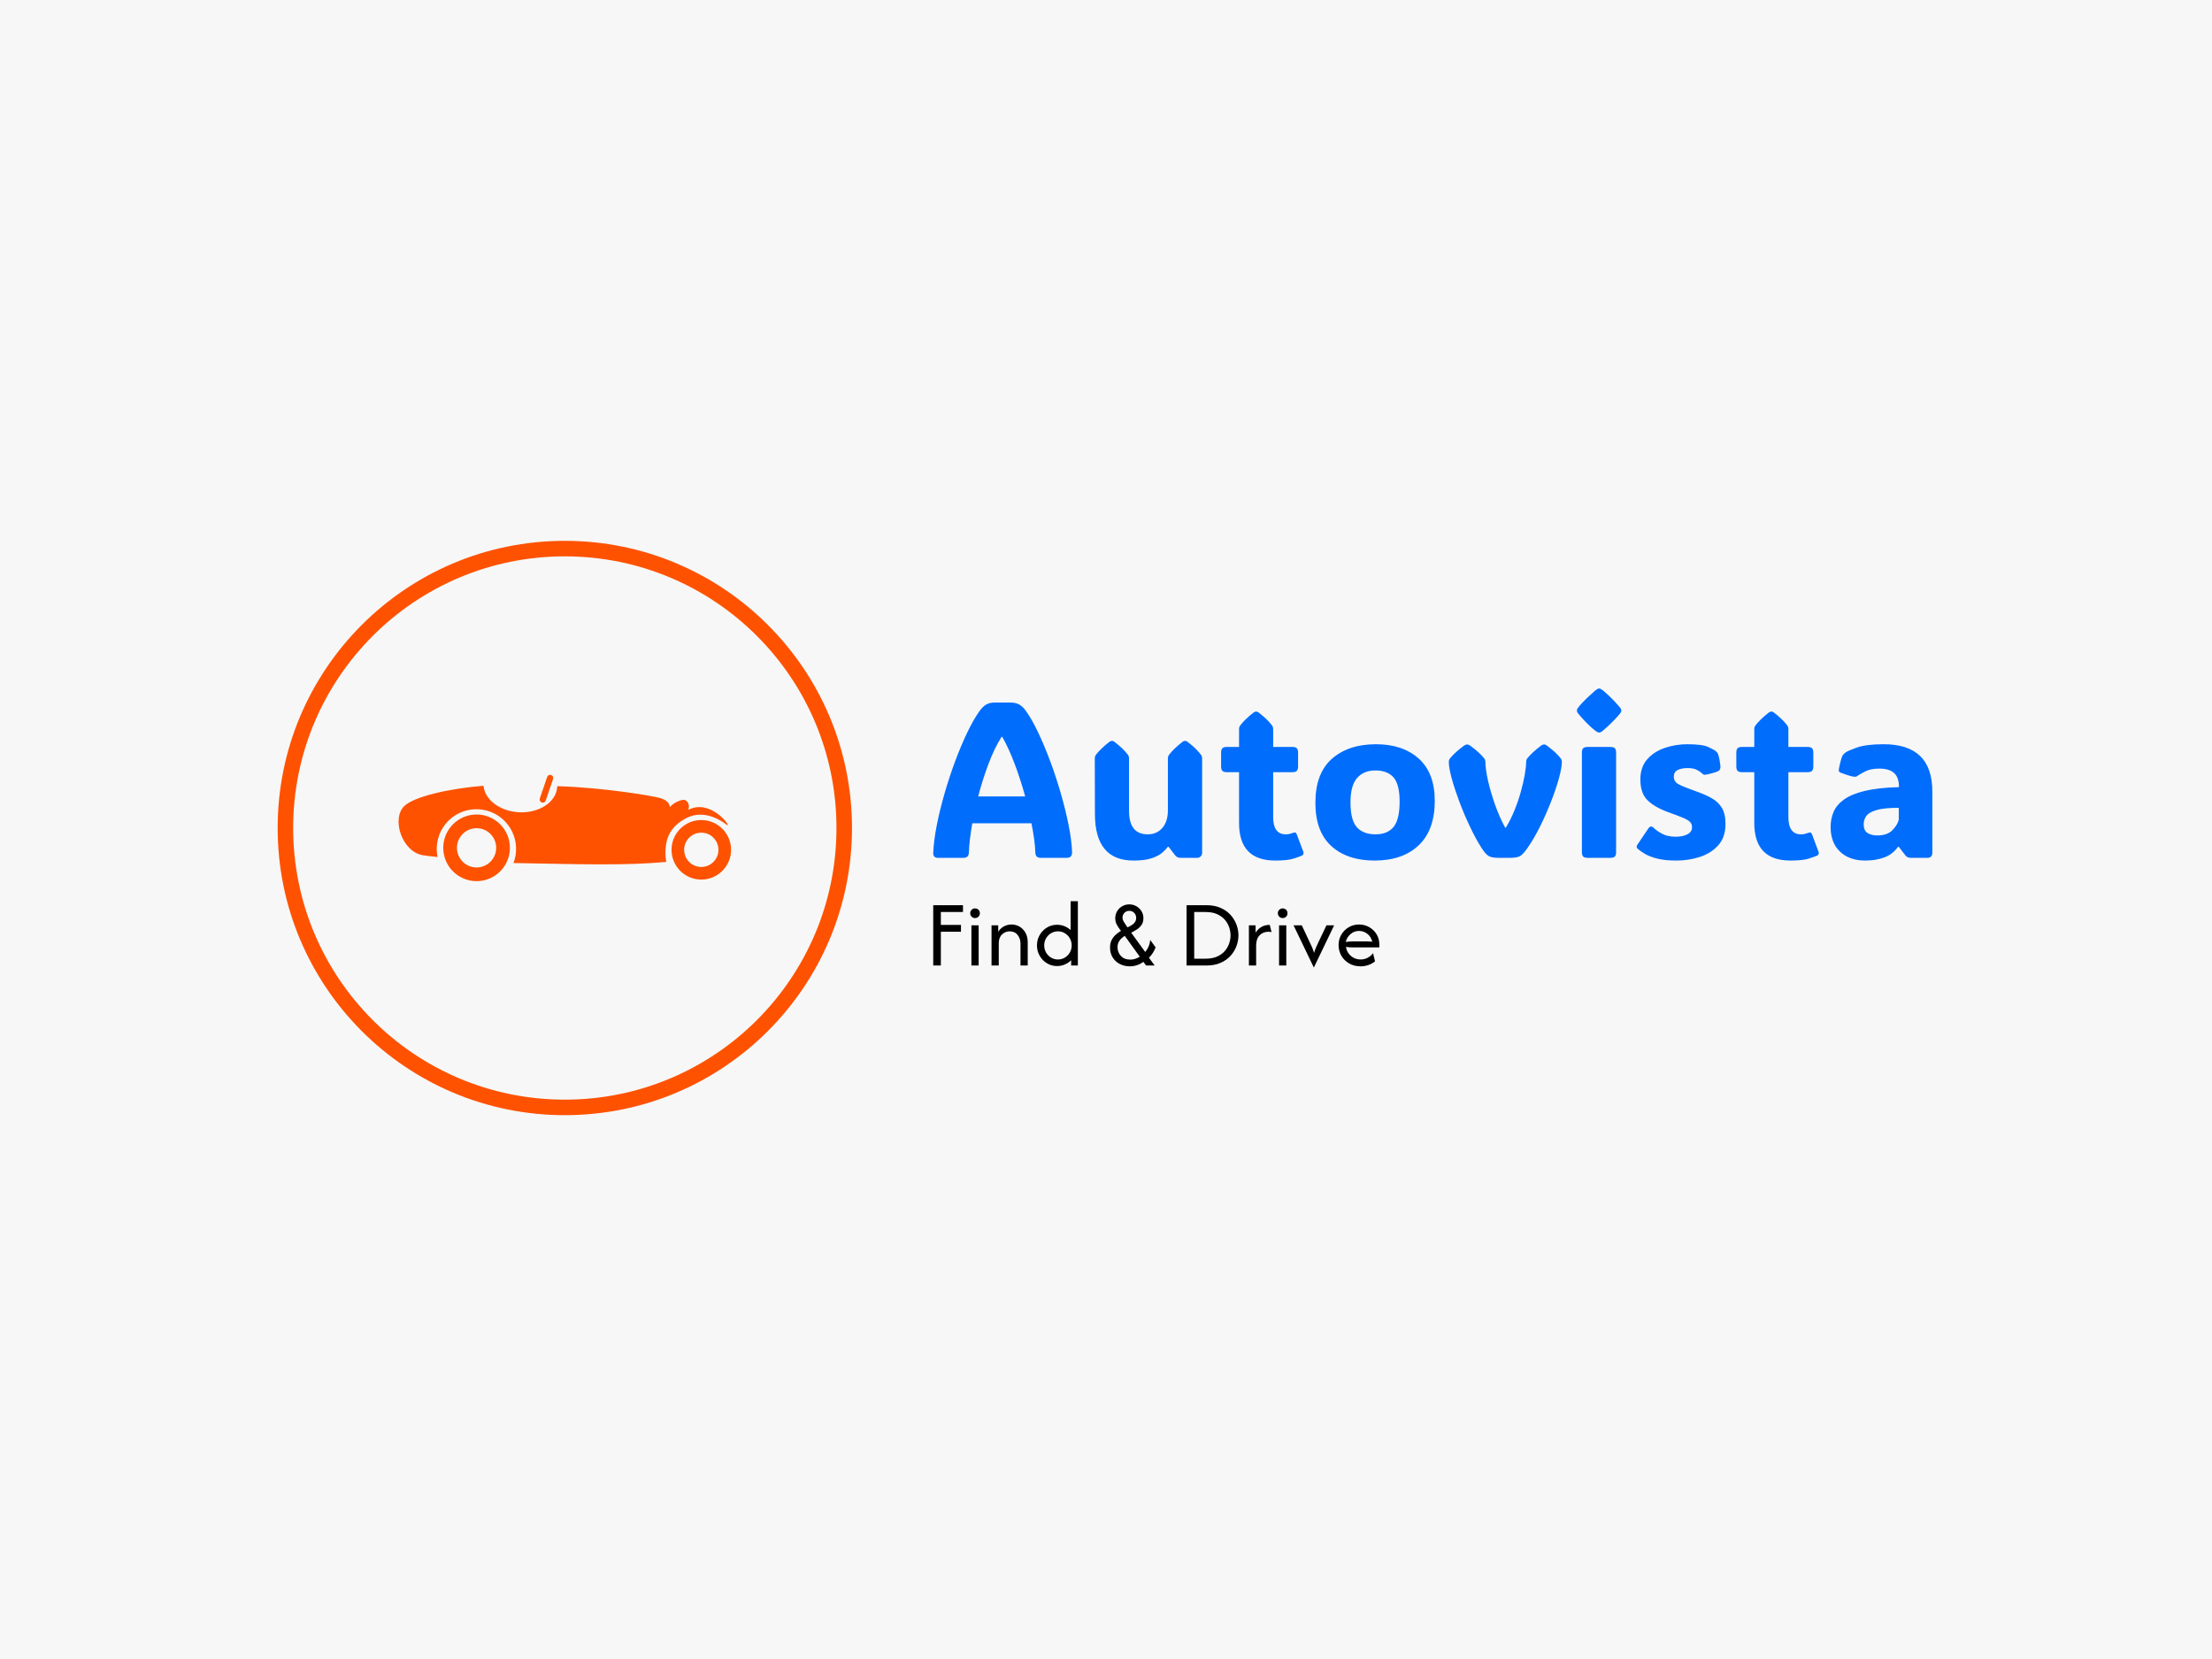
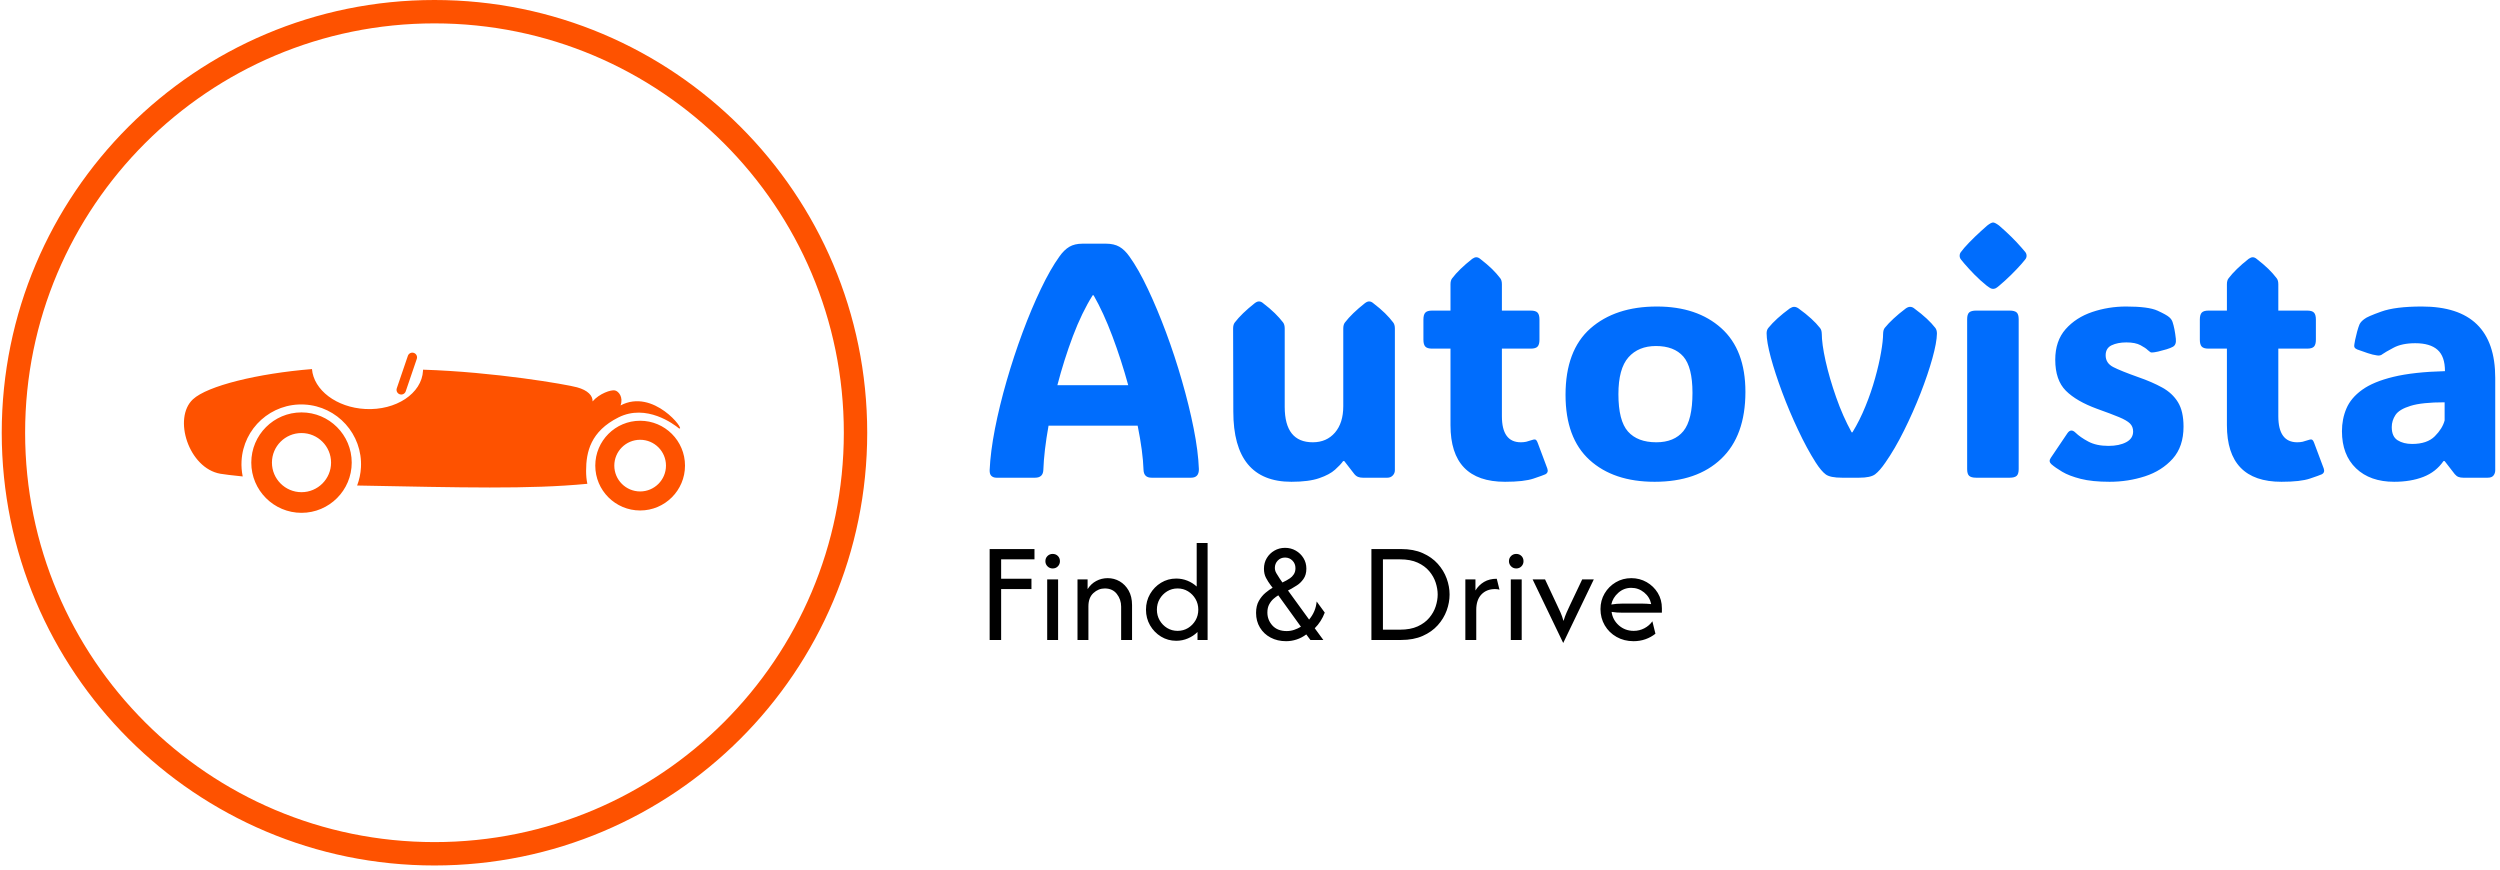
- <svg xmlns="http://www.w3.org/2000/svg" version="1.1" width="2000" height="1500" viewBox="0 0 2000 1500">
-   <rect width="2000" height="1500" fill="#f7f7f7" />
-   <g transform="matrix(0.75,0,0,0.75,249.0909,487.6438)">
+ <svg xmlns="http://www.w3.org/2000/svg" version="1.1" width="2000" height="696" viewBox="0 0 2000 696">
+   <g transform="matrix(1,0,0,1,-1.212121,-1.808294)">
    <svg viewBox="0 0 396 138" data-background-color="#f7f7f7" preserveAspectRatio="xMidYMid meet" height="696" width="2000">
      <g id="tight-bounds" transform="matrix(1,0,0,1,0.24,0.358541)">
        <svg viewBox="0 0 395.52 137.283" height="137.283" width="395.52">
          <g>
            <svg viewBox="0 0 655.046 227.363" height="137.283" width="395.52">
              <g transform="matrix(1,0,0,1,259.5259,58.44708)">
                <svg viewBox="0 0 395.52 110.469" height="110.469" width="395.52">
                  <g id="textblocktransform">
                    <svg viewBox="0 0 395.52 110.469" height="110.469" width="395.52" id="textblock">
                      <g>
                        <svg viewBox="0 0 395.52 68.12" height="68.12" width="395.52">
                          <g transform="matrix(1,0,0,1,0,0)">
                            <svg width="395.52" viewBox="1.829 -38.18 225.231 38.79" height="68.12" data-palette-color="#006dfd">
                              <path d="M22.75-33.08L22.75-33.08Q24.1-31.2 25.5-28.23 26.9-25.27 28.22-21.73 29.54-18.19 30.6-14.49 31.67-10.79 32.35-7.37 33.03-3.96 33.13-1.29L33.13-1.29Q33.15 0 31.96 0L31.96 0 26.05 0Q24.9 0 24.85-1.15L24.85-1.15Q24.76-3.88 23.97-7.79L23.97-7.79 10.64-7.79Q9.96-3.98 9.86-1.15L9.86-1.15Q9.81 0 8.62 0L8.62 0 2.83 0Q2.39 0 2.1-0.26 1.81-0.51 1.83-1.15L1.83-1.15Q1.95-3.86 2.62-7.31 3.3-10.77 4.37-14.48 5.44-18.19 6.76-21.74 8.08-25.29 9.5-28.25 10.91-31.2 12.26-33.08L12.26-33.08Q12.96-34.08 13.76-34.55 14.55-35.01 15.72-35.01L15.72-35.01 19.24-35.01Q20.43-35.01 21.24-34.55 22.05-34.08 22.75-33.08ZM17.38-27.29L17.24-27.29Q15.63-24.73 14.28-21.17 12.94-17.6 11.96-13.84L11.96-13.84 22.56-13.84Q21.53-17.6 20.19-21.17 18.85-24.73 17.38-27.29L17.38-27.29ZM46.97 0.61L46.97 0.61Q38.28 0.61 38.28-9.91L38.28-9.91 38.25-22.31Q38.25-22.9 38.5-23.22L38.5-23.22Q39.52-24.56 41.5-26.12L41.5-26.12Q41.84-26.37 42.11-26.37L42.11-26.37Q42.43-26.37 42.72-26.12L42.72-26.12Q43.77-25.32 44.49-24.61 45.21-23.9 45.73-23.22L45.73-23.22Q45.97-22.9 45.97-22.31L45.97-22.31 45.97-10.6Q45.97-5.3 50.17-5.3L50.17-5.3Q52.24-5.3 53.49-6.75 54.73-8.2 54.73-10.69L54.73-10.69 54.73-22.31Q54.73-22.9 54.98-23.22L54.98-23.22Q56-24.56 57.98-26.12L57.98-26.12Q58.32-26.37 58.59-26.37L58.59-26.37Q58.91-26.37 59.2-26.12L59.2-26.12Q60.25-25.32 60.97-24.61 61.69-23.9 62.2-23.22L62.2-23.22Q62.45-22.9 62.45-22.31L62.45-22.31 62.45-1.12Q62.45-0.66 62.13-0.33 61.81 0 61.33 0L61.33 0 57.66 0Q57.27 0 56.97-0.11 56.66-0.22 56.39-0.54L56.39-0.54 54.88-2.49 54.71-2.49Q54.32-1.93 53.5-1.2 52.68-0.46 51.13 0.07 49.58 0.61 46.97 0.61ZM78.93 0.61L78.93 0.61Q70.77 0.61 70.77-7.86L70.77-7.86 70.77-19.31 68.01-19.31Q67.28-19.31 67-19.62 66.72-19.92 66.72-20.65L66.72-20.65 66.72-23.66Q66.72-24.39 67-24.69 67.28-25 68.01-25L68.01-25 70.77-25 70.77-28.93Q70.77-29.52 71.02-29.83L71.02-29.83Q72.04-31.18 74.02-32.74L74.02-32.74Q74.36-32.98 74.63-32.98L74.63-32.98Q74.92-32.98 75.21-32.74L75.21-32.74Q76.26-31.93 76.98-31.23 77.7-30.52 78.22-29.83L78.22-29.83Q78.46-29.52 78.46-28.93L78.46-28.93 78.46-25 82.78-25Q83.52-25 83.8-24.69 84.08-24.39 84.08-23.66L84.08-23.66 84.08-20.65Q84.08-19.92 83.8-19.62 83.52-19.31 82.78-19.31L82.78-19.31 78.46-19.31 78.46-9.2Q78.46-5.3 81.29-5.3L81.29-5.3Q81.73-5.3 82.1-5.38 82.47-5.47 82.73-5.57L82.73-5.57Q83.25-5.76 83.45-5.71 83.66-5.66 83.83-5.18L83.83-5.18 85.25-1.39Q85.47-0.78 84.96-0.51L84.96-0.51Q84.59-0.34 83.19 0.13 81.78 0.61 78.93 0.61ZM101.31 0.61L101.31 0.61Q95.16 0.61 91.57-2.66 87.98-5.93 87.98-12.4L87.98-12.4Q87.98-19.04 91.7-22.33 95.43-25.61 101.65-25.61L101.65-25.61Q107.66-25.61 111.27-22.38 114.89-19.14 114.89-12.84L114.89-12.84Q114.89-6.27 111.27-2.83 107.66 0.61 101.31 0.61ZM101.56-5.3L101.56-5.3Q104.24-5.3 105.61-6.97 106.97-8.64 106.97-12.7L106.97-12.7Q106.97-16.55 105.6-18.13 104.22-19.7 101.51-19.7L101.51-19.7Q98.89-19.7 97.39-18.01 95.89-16.31 95.89-12.5L95.89-12.5Q95.89-8.52 97.32-6.91 98.75-5.3 101.56-5.3ZM125.41-2.27L125.41-2.27Q124.06-4.39 122.76-7.17 121.45-9.94 120.39-12.78 119.33-15.63 118.69-17.98 118.06-20.34 118.06-21.61L118.06-21.61Q118.06-22.09 118.32-22.41L118.32-22.41Q119.45-23.8 121.52-25.32L121.52-25.32Q121.89-25.56 122.18-25.56L122.18-25.56Q122.5-25.56 122.84-25.32L122.84-25.32Q123.96-24.51 124.73-23.8 125.5-23.1 126.04-22.41L126.04-22.41Q126.31-22.09 126.31-21.51L126.31-21.51 126.31-21.63Q126.31-20.04 126.88-17.47 127.46-14.89 128.46-12.04 129.46-9.18 130.78-6.79L130.78-6.79 130.9-6.79Q132-8.59 132.85-10.69 133.71-12.79 134.29-14.89 134.88-16.99 135.18-18.75 135.49-20.51 135.49-21.61L135.49-21.61 135.49-21.51Q135.49-22.09 135.73-22.41L135.73-22.41Q136.29-23.1 137.05-23.8 137.81-24.51 138.88-25.32L138.88-25.32Q139.22-25.56 139.52-25.56L139.52-25.56Q139.86-25.56 140.15-25.32L140.15-25.32Q141.25-24.51 142.01-23.8 142.76-23.1 143.3-22.41L143.3-22.41Q143.54-22.09 143.54-21.56L143.54-21.56Q143.52-20.24 142.86-17.86 142.2-15.48 141.09-12.63 139.98-9.79 138.61-7.04 137.25-4.3 135.83-2.27L135.83-2.27Q134.98-1.03 134.29-0.51 133.61 0 131.92 0L131.92 0 129.34 0Q127.58 0 126.91-0.49 126.24-0.98 125.41-2.27ZM118.06-21.51L118.06-21.63 118.06-21.61Q118.06-21.56 118.06-21.51L118.06-21.51ZM143.54-21.61L143.54-21.61 143.54-21.51 143.54-21.56Q143.54-21.58 143.54-21.61ZM146.94-33.2L146.94-33.2Q146.94-33.52 147.13-33.76 147.33-34.01 147.64-34.4L147.64-34.4Q148.33-35.18 149.23-36.05 150.13-36.91 151.06-37.72L151.06-37.72Q151.65-38.18 151.94-38.18L151.94-38.18Q152.23-38.18 152.84-37.72L152.84-37.72Q154.82-36.01 156.21-34.4L156.21-34.4Q156.53-34.03 156.74-33.78 156.95-33.52 156.95-33.2L156.95-33.2Q156.95-32.89 156.74-32.64 156.53-32.4 156.19-31.98L156.19-31.98Q155.53-31.23 154.65-30.36 153.77-29.49 152.84-28.71L152.84-28.71Q152.5-28.42 152.31-28.33 152.11-28.25 151.94-28.25L151.94-28.25Q151.77-28.25 151.59-28.33 151.4-28.42 151.01-28.71L151.01-28.71Q150.04-29.49 149.18-30.36 148.33-31.23 147.64-32.03L147.64-32.03Q147.33-32.42 147.13-32.65 146.94-32.89 146.94-33.2ZM155.77-23.71L155.77-1.29Q155.77-0.56 155.47-0.28 155.16 0 154.43 0L154.43 0 149.4 0Q148.67 0 148.36-0.28 148.06-0.56 148.06-1.29L148.06-1.29 148.06-23.71Q148.06-24.44 148.36-24.72 148.67-25 149.4-25L149.4-25 154.43-25Q155.16-25 155.47-24.72 155.77-24.44 155.77-23.71L155.77-23.71ZM169.37 0.61L169.37 0.61Q166.76 0.61 165.04 0.17 163.32-0.27 162.28-0.89 161.24-1.51 160.65-2.03L160.65-2.03Q160.21-2.44 160.56-2.95L160.56-2.95 163.05-6.64Q163.58-7.42 164.27-6.74L164.27-6.74Q164.98-6.05 166.18-5.41 167.39-4.76 169.2-4.76L169.2-4.76Q170.81-4.76 171.85-5.31 172.89-5.86 172.89-6.91L172.89-6.91Q172.89-7.64 172.42-8.11 171.96-8.57 170.79-9.06 169.61-9.55 167.51-10.3L167.51-10.3Q164.41-11.43 162.83-13.01 161.24-14.6 161.24-17.65L161.24-17.65Q161.24-20.46 162.79-22.22 164.34-23.97 166.77-24.79 169.2-25.61 171.84-25.61L171.84-25.61Q175.18-25.61 176.54-24.99 177.89-24.37 178.28-24.02L178.28-24.02Q178.65-23.71 178.79-23.29L178.79-23.29Q179.11-22.34 179.28-20.78L179.28-20.78Q179.38-19.87 178.82-19.58L178.82-19.58Q178.53-19.41 177.89-19.21 177.26-19.02 176.62-18.87 175.99-18.73 175.67-18.73L175.67-18.73Q175.57-18.73 175.46-18.79 175.35-18.85 175.08-19.09L175.08-19.09Q174.77-19.41 174-19.82 173.23-20.24 171.88-20.24L171.88-20.24Q170.57-20.24 169.67-19.81 168.78-19.38 168.78-18.31L168.78-18.31Q168.78-17.14 169.92-16.55 171.05-15.97 173.67-15.04L173.67-15.04Q175.72-14.33 177.24-13.49 178.77-12.65 179.6-11.29 180.43-9.94 180.43-7.64L180.43-7.64Q180.43-4.66 178.81-2.84 177.18-1.03 174.66-0.21 172.13 0.61 169.37 0.61ZM195.08 0.61L195.08 0.61Q186.92 0.61 186.92-7.86L186.92-7.86 186.92-19.31 184.16-19.31Q183.43-19.31 183.15-19.62 182.87-19.92 182.87-20.65L182.87-20.65 182.87-23.66Q182.87-24.39 183.15-24.69 183.43-25 184.16-25L184.16-25 186.92-25 186.92-28.93Q186.92-29.52 187.17-29.83L187.17-29.83Q188.19-31.18 190.17-32.74L190.17-32.74Q190.51-32.98 190.78-32.98L190.78-32.98Q191.07-32.98 191.36-32.74L191.36-32.74Q192.41-31.93 193.13-31.23 193.85-30.52 194.37-29.83L194.37-29.83Q194.61-29.52 194.61-28.93L194.61-28.93 194.61-25 198.93-25Q199.67-25 199.95-24.69 200.23-24.39 200.23-23.66L200.23-23.66 200.23-20.65Q200.23-19.92 199.95-19.62 199.67-19.31 198.93-19.31L198.93-19.31 194.61-19.31 194.61-9.2Q194.61-5.3 197.44-5.3L197.44-5.3Q197.88-5.3 198.25-5.38 198.62-5.47 198.88-5.57L198.88-5.57Q199.4-5.76 199.6-5.71 199.81-5.66 199.98-5.18L199.98-5.18 201.4-1.39Q201.62-0.78 201.11-0.51L201.11-0.51Q200.74-0.34 199.34 0.13 197.93 0.61 195.08 0.61ZM211.94 0.61L211.94 0.61Q208.35 0.61 206.24-1.4 204.13-3.42 204.13-6.96L204.13-6.96Q204.13-8.79 204.8-10.36 205.47-11.94 207.15-13.15 208.82-14.36 211.83-15.09 214.85-15.82 219.54-15.94L219.54-15.94Q219.54-18.16 218.42-19.14 217.31-20.12 215.09-20.12L215.09-20.12Q213.09-20.12 211.82-19.43 210.55-18.75 210.23-18.51L210.23-18.51Q209.89-18.21 209.4-18.29L209.4-18.29Q208.74-18.38 208-18.63 207.26-18.87 206.4-19.19L206.4-19.19Q206.28-19.24 206.13-19.35 205.99-19.46 205.96-19.68L205.96-19.68Q205.96-19.8 205.99-19.98 206.01-20.17 206.11-20.65L206.11-20.65Q206.21-21.14 206.4-21.86 206.6-22.58 206.77-22.97L206.77-22.97Q206.99-23.39 207.5-23.75L207.5-23.75Q207.91-24.1 210.01-24.85 212.11-25.61 216.09-25.61L216.09-25.61Q227.06-25.61 227.06-14.94L227.06-14.94 227.06-1.12Q227.06-0.66 226.8-0.33 226.54 0 225.93 0L225.93 0 222.27 0Q221.88 0 221.57-0.11 221.27-0.22 221-0.54L221-0.54 219.49-2.49 219.32-2.49Q218.19-0.85 216.3-0.12 214.41 0.61 211.94 0.61ZM214.63-5.05L214.63-5.05Q216.87-5.05 218.02-6.2 219.17-7.35 219.49-8.57L219.49-8.57 219.49-11.28Q216.09-11.28 214.4-10.75 212.7-10.23 212.14-9.39 211.58-8.54 211.58-7.57L211.58-7.57Q211.58-6.15 212.46-5.6 213.33-5.05 214.63-5.05Z" opacity="1" transform="matrix(1,0,0,1,0,0)" fill="#006dfd" class="wordmark-text-0" data-fill-palette-color="primary" id="text-0" />
                            </svg>
                          </g>
                        </svg>
                      </g>
                      <g transform="matrix(1,0,0,1,0,84.20162)">
                        <svg viewBox="0 0 176.6 26.267" height="26.267" width="176.6">
                          <g transform="matrix(1,0,0,1,0,0)">
                            <svg width="176.6" viewBox="4.38 -33.33 231.08 34.37" height="26.267" data-palette-color="#000000">
                              <path d="M8.33 0L4.38 0 4.38-31.25 19.79-31.25 19.79-27.71 8.33-27.71 8.33-21.04 18.75-21.04 18.75-17.5 8.33-17.5 8.33 0ZM27.91 0L24.16 0 24.16-20.83 27.91-20.83 27.91 0ZM26.04-24.58L26.04-24.58Q25-24.58 24.27-25.31 23.54-26.04 23.54-27.08L23.54-27.08Q23.54-28.16 24.27-28.87 25-29.58 26.04-29.58L26.04-29.58Q27.12-29.58 27.83-28.87 28.54-28.16 28.54-27.08L28.54-27.08Q28.54-26.04 27.83-25.31 27.12-24.58 26.04-24.58ZM38.33 0L34.58 0 34.58-20.83 38.05-20.83 38.05-17.47Q39.2-19.31 41.02-20.28 42.84-21.25 44.96-21.25L44.96-21.25Q47.18-21.25 49.07-20.16 50.97-19.06 52.15-17 53.33-14.93 53.33-11.98L53.33-11.98 53.33 0 49.58 0 49.58-11.46Q49.58-13.92 48.1-15.82 46.63-17.71 43.95-17.71L43.95-17.71Q41.77-17.71 40.05-16.13 38.33-14.55 38.33-11.56L38.33-11.56 38.33 0ZM68.5 0.28L68.5 0.28Q65.65 0.28 63.29-1.16 60.93-2.6 59.52-5.03 58.12-7.47 58.12-10.42L58.12-10.42Q58.12-13.37 59.52-15.8 60.93-18.23 63.29-19.67 65.65-21.11 68.5-21.11L68.5-21.11Q70.55-21.11 72.35-20.38 74.16-19.65 75.55-18.37L75.55-18.37 75.55-33.33 79.3-33.33 79.3 0 75.83 0 75.83-2.74Q74.44-1.35 72.54-0.54 70.65 0.28 68.5 0.28ZM68.99-3.13L68.99-3.13Q70.96-3.13 72.58-4.11 74.19-5.1 75.15-6.75 76.1-8.4 76.1-10.42L76.1-10.42Q76.1-12.43 75.15-14.08 74.19-15.73 72.58-16.72 70.96-17.71 68.99-17.71L68.99-17.71Q67.01-17.71 65.39-16.72 63.78-15.73 62.82-14.08 61.87-12.43 61.87-10.42L61.87-10.42Q61.87-8.4 62.82-6.75 63.78-5.1 65.39-4.11 67.01-3.13 68.99-3.13ZM106.27 0.42L106.27 0.42Q103.29 0.42 100.96-0.82 98.63-2.05 97.3-4.25 95.96-6.46 95.96-9.31L95.96-9.31Q95.96-11.74 96.91-13.42 97.87-15.1 99.21-16.22 100.54-17.33 101.65-17.95L101.65-17.95 100.96-18.85Q100.09-20 99.38-21.34 98.67-22.67 98.67-24.48L98.67-24.48Q98.67-26.53 99.64-28.14 100.61-29.76 102.26-30.71 103.91-31.67 105.93-31.67L105.93-31.67Q107.94-31.67 109.61-30.71 111.27-29.76 112.26-28.14 113.25-26.53 113.25-24.51L113.25-24.51Q113.25-22.36 112.24-20.95 111.24-19.55 110-18.77 108.77-17.99 108.08-17.6L108.08-17.6 106.93-17.01 114.19-7.01Q116.48-9.72 116.79-13.23L116.79-13.23 119.57-9.41Q118.39-6.28 116.13-4.03L116.13-4.03 119.08 0 114.64 0 113.22-1.91Q111.65-0.73 109.88-0.16 108.11 0.42 106.27 0.42ZM106.48-3.06L106.48-3.06Q107.8-3.06 109.03-3.47 110.27-3.89 111.38-4.55L111.38-4.55 103.6-15.35Q102.87-14.93 102-14.18 101.13-13.44 100.49-12.27 99.85-11.11 99.85-9.44L99.85-9.44Q99.85-6.88 101.58-4.97 103.32-3.06 106.48-3.06ZM104.08-21.11L105.02-19.76 106.45-20.49Q106.9-20.73 107.63-21.22 108.36-21.7 108.93-22.57 109.5-23.44 109.5-24.69L109.5-24.69Q109.5-26.22 108.48-27.27 107.45-28.33 105.93-28.33L105.93-28.33Q104.4-28.33 103.41-27.29 102.42-26.25 102.42-24.79L102.42-24.79Q102.42-23.82 102.92-22.97 103.43-22.12 104.08-21.11L104.08-21.11ZM145.85 0L135.61 0 135.61-31.25 145.85-31.25Q150.09-31.25 153.23-29.86 156.37-28.47 158.42-26.18 160.47-23.89 161.48-21.13 162.48-18.37 162.48-15.63L162.48-15.63Q162.48-12.88 161.48-10.12 160.47-7.36 158.42-5.07 156.37-2.78 153.23-1.39 150.09 0 145.85 0L145.85 0ZM139.57-27.71L139.57-3.54 145.43-3.54Q149.05-3.54 151.51-4.67 153.98-5.8 155.5-7.62 157.03-9.44 157.71-11.56 158.39-13.68 158.39-15.63L158.39-15.63Q158.39-17.57 157.71-19.69 157.03-21.81 155.5-23.63 153.98-25.45 151.51-26.58 149.05-27.71 145.43-27.71L145.43-27.71 139.57-27.71ZM171.65 0L167.9 0 167.9-20.83 171.37-20.83 171.37-17.01Q172.48-18.85 174.32-19.95 176.16-21.04 178.7-21.04L178.7-21.04 179.63-17.29Q178.97-17.5 178.11-17.5L178.11-17.5Q175.19-17.5 173.42-15.64 171.65-13.78 171.65-10.35L171.65-10.35 171.65 0ZM187.27 0L183.52 0 183.52-20.83 187.27-20.83 187.27 0ZM185.39-24.58L185.39-24.58Q184.35-24.58 183.62-25.31 182.89-26.04 182.89-27.08L182.89-27.08Q182.89-28.16 183.62-28.87 184.35-29.58 185.39-29.58L185.39-29.58Q186.47-29.58 187.18-28.87 187.89-28.16 187.89-27.08L187.89-27.08Q187.89-26.04 187.18-25.31 186.47-24.58 185.39-24.58ZM212.06-20.83L201.54 1.04 191.02-20.83 195.29-20.83 199.52-11.81Q200.11-10.59 200.63-9.41 201.16-8.23 201.64-6.53L201.64-6.53Q202.16-8.23 202.7-9.43 203.24-10.63 203.79-11.81L203.79-11.81 208.07-20.83 212.06-20.83ZM225.74 0.42L225.74 0.42Q222.47 0.42 219.89-1.04 217.3-2.5 215.82-5.02 214.35-7.53 214.35-10.63L214.35-10.63Q214.35-13.58 215.77-15.99 217.19-18.4 219.61-19.83 222.02-21.25 224.94-21.25L224.94-21.25Q227.82-21.25 230.22-19.88 232.61-18.51 234.04-16.18 235.46-13.85 235.46-10.9L235.46-10.9 235.46-9.38 221.85-9.38Q220.94-9.38 220.01-9.44 219.07-9.51 218.17-9.65L218.17-9.65Q218.55-6.88 220.68-5 222.82-3.13 225.77-3.13L225.77-3.13Q227.75-3.13 229.45-4.03 231.15-4.93 232.19-6.42L232.19-6.42 233.24-2.15Q231.74-0.94 229.82-0.26 227.89 0.42 225.74 0.42ZM218.06-12.19L218.06-12.19Q219.94-12.5 221.85-12.5L221.85-12.5 228.76-12.5Q229.52-12.5 230.27-12.45 231.01-12.4 231.78-12.33L231.78-12.33Q231.29-14.76 229.35-16.34 227.4-17.92 224.94-17.92L224.94-17.92Q222.4-17.92 220.49-16.23 218.58-14.55 218.06-12.19Z" opacity="1" transform="matrix(1,0,0,1,0,0)" fill="#000000" class="slogan-text-1" data-fill-palette-color="secondary" id="text-1" />
                            </svg>
                          </g>
                        </svg>
                      </g>
                    </svg>
                  </g>
                </svg>
              </g>
              <g>
                <svg viewBox="0 0 227.363 227.363" height="227.363" width="227.363">
                  <g>
                    <svg />
                  </g>
                  <g id="icon-0">
                    <svg viewBox="0 0 227.363 227.363" height="227.363" width="227.363">
                      <g>
                        <path d="M0 113.681c0-62.785 50.897-113.681 113.681-113.681 62.785 0 113.681 50.897 113.682 113.681 0 62.785-50.897 113.681-113.682 113.682-62.785 0-113.681-50.897-113.681-113.682zM113.681 221.22c59.392 0 107.538-48.147 107.539-107.539 0-59.392-48.147-107.538-107.539-107.538-59.392 0-107.538 48.147-107.538 107.538 0 59.392 48.147 107.538 107.538 107.539z" data-fill-palette-color="accent" fill="#fe5200" stroke="transparent" />
                      </g>
                      <g transform="matrix(1,0,0,1,47.86539,92.64021)">
                        <svg viewBox="0 0 131.632 42.082" height="42.082" width="131.632">
                          <g>
                            <svg version="1.1" x="0" y="0" viewBox="30.79 111.641 339.682 108.595" enable-background="new 0 0 395.601 302.8" xml:space="preserve" height="42.082" width="131.632" class="icon-dxe-0" data-fill-palette-color="accent" id="dxe-0">
                              <path d="M325.411 155.52C344.294 146.079 362.968 160.17 366.315 162.948 366.411 162.974 366.501 162.993 366.598 163.019 370.858 164.544 349.094 135.579 326.766 147.43 328.795 141.892 325.536 137.814 322.959 137.244 320.385 136.676 312.436 139.297 307.811 144.698 308.014 140.844 304.604 137.157 297.325 135.152S241.263 124.697 192.876 123.187C192.871 123.426 192.875 123.663 192.863 123.903 192.052 139.324 174.536 150.942 153.735 149.849 134.217 148.824 118.746 136.972 117.583 122.773 80.837 125.763 46.73 134.107 36.874 143.277 23.182 156.016 33.985 190.007 55.494 193.743 58.058 194.188 63.296 194.823 70.631 195.572A40.6 40.6 0 0 1 69.836 185.161C71.01 162.806 90.084 145.636 112.439 146.811 134.794 147.984 151.965 167.058 150.79 189.413A40.5 40.5 0 0 1 148.194 201.718C219.373 203.06 264.707 204.361 304.265 200.555 303.663 197.734 303.417 194.805 303.417 191.796 303.417 178.857 306.528 164.961 325.411 155.52M110.485 152.151C91.685 152.151 76.443 167.392 76.443 186.194 76.443 204.995 91.685 220.236 110.485 220.236 129.287 220.236 144.528 204.995 144.528 186.194S129.287 152.151 110.485 152.151M110.485 206.236C99.416 206.236 90.442 197.262 90.442 186.194 90.442 175.124 99.416 166.151 110.485 166.151 121.555 166.151 130.528 175.124 130.528 186.194S121.555 206.236 110.485 206.236M340.054 157.81C323.257 157.81 309.64 171.427 309.64 188.226 309.64 205.023 323.257 218.64 340.054 218.64 356.853 218.64 370.472 205.023 370.472 188.226 370.472 171.427 356.853 157.81 340.054 157.81M340.056 205.739C330.382 205.739 322.54 197.897 322.54 188.225 322.54 178.551 330.382 170.709 340.056 170.709 349.728 170.709 357.572 178.551 357.572 188.225 357.571 197.897 349.728 205.739 340.056 205.739M177.073 139.868A3.2 3.2 0 0 0 181.132 137.875L188.642 115.871A3.2 3.2 0 0 0 186.649 111.812 3.2 3.2 0 0 0 182.591 113.805L175.08 135.81A3.196 3.196 0 0 0 177.073 139.868" fill="#fe5200" data-fill-palette-color="accent" />
                            </svg>
                          </g>
                        </svg>
                      </g>
                    </svg>
                  </g>
                </svg>
              </g>
            </svg>
          </g>
          <defs />
        </svg>
        <rect width="395.52" height="137.283" fill="none" stroke="none" visibility="hidden" />
      </g>
    </svg>
  </g>
</svg>
